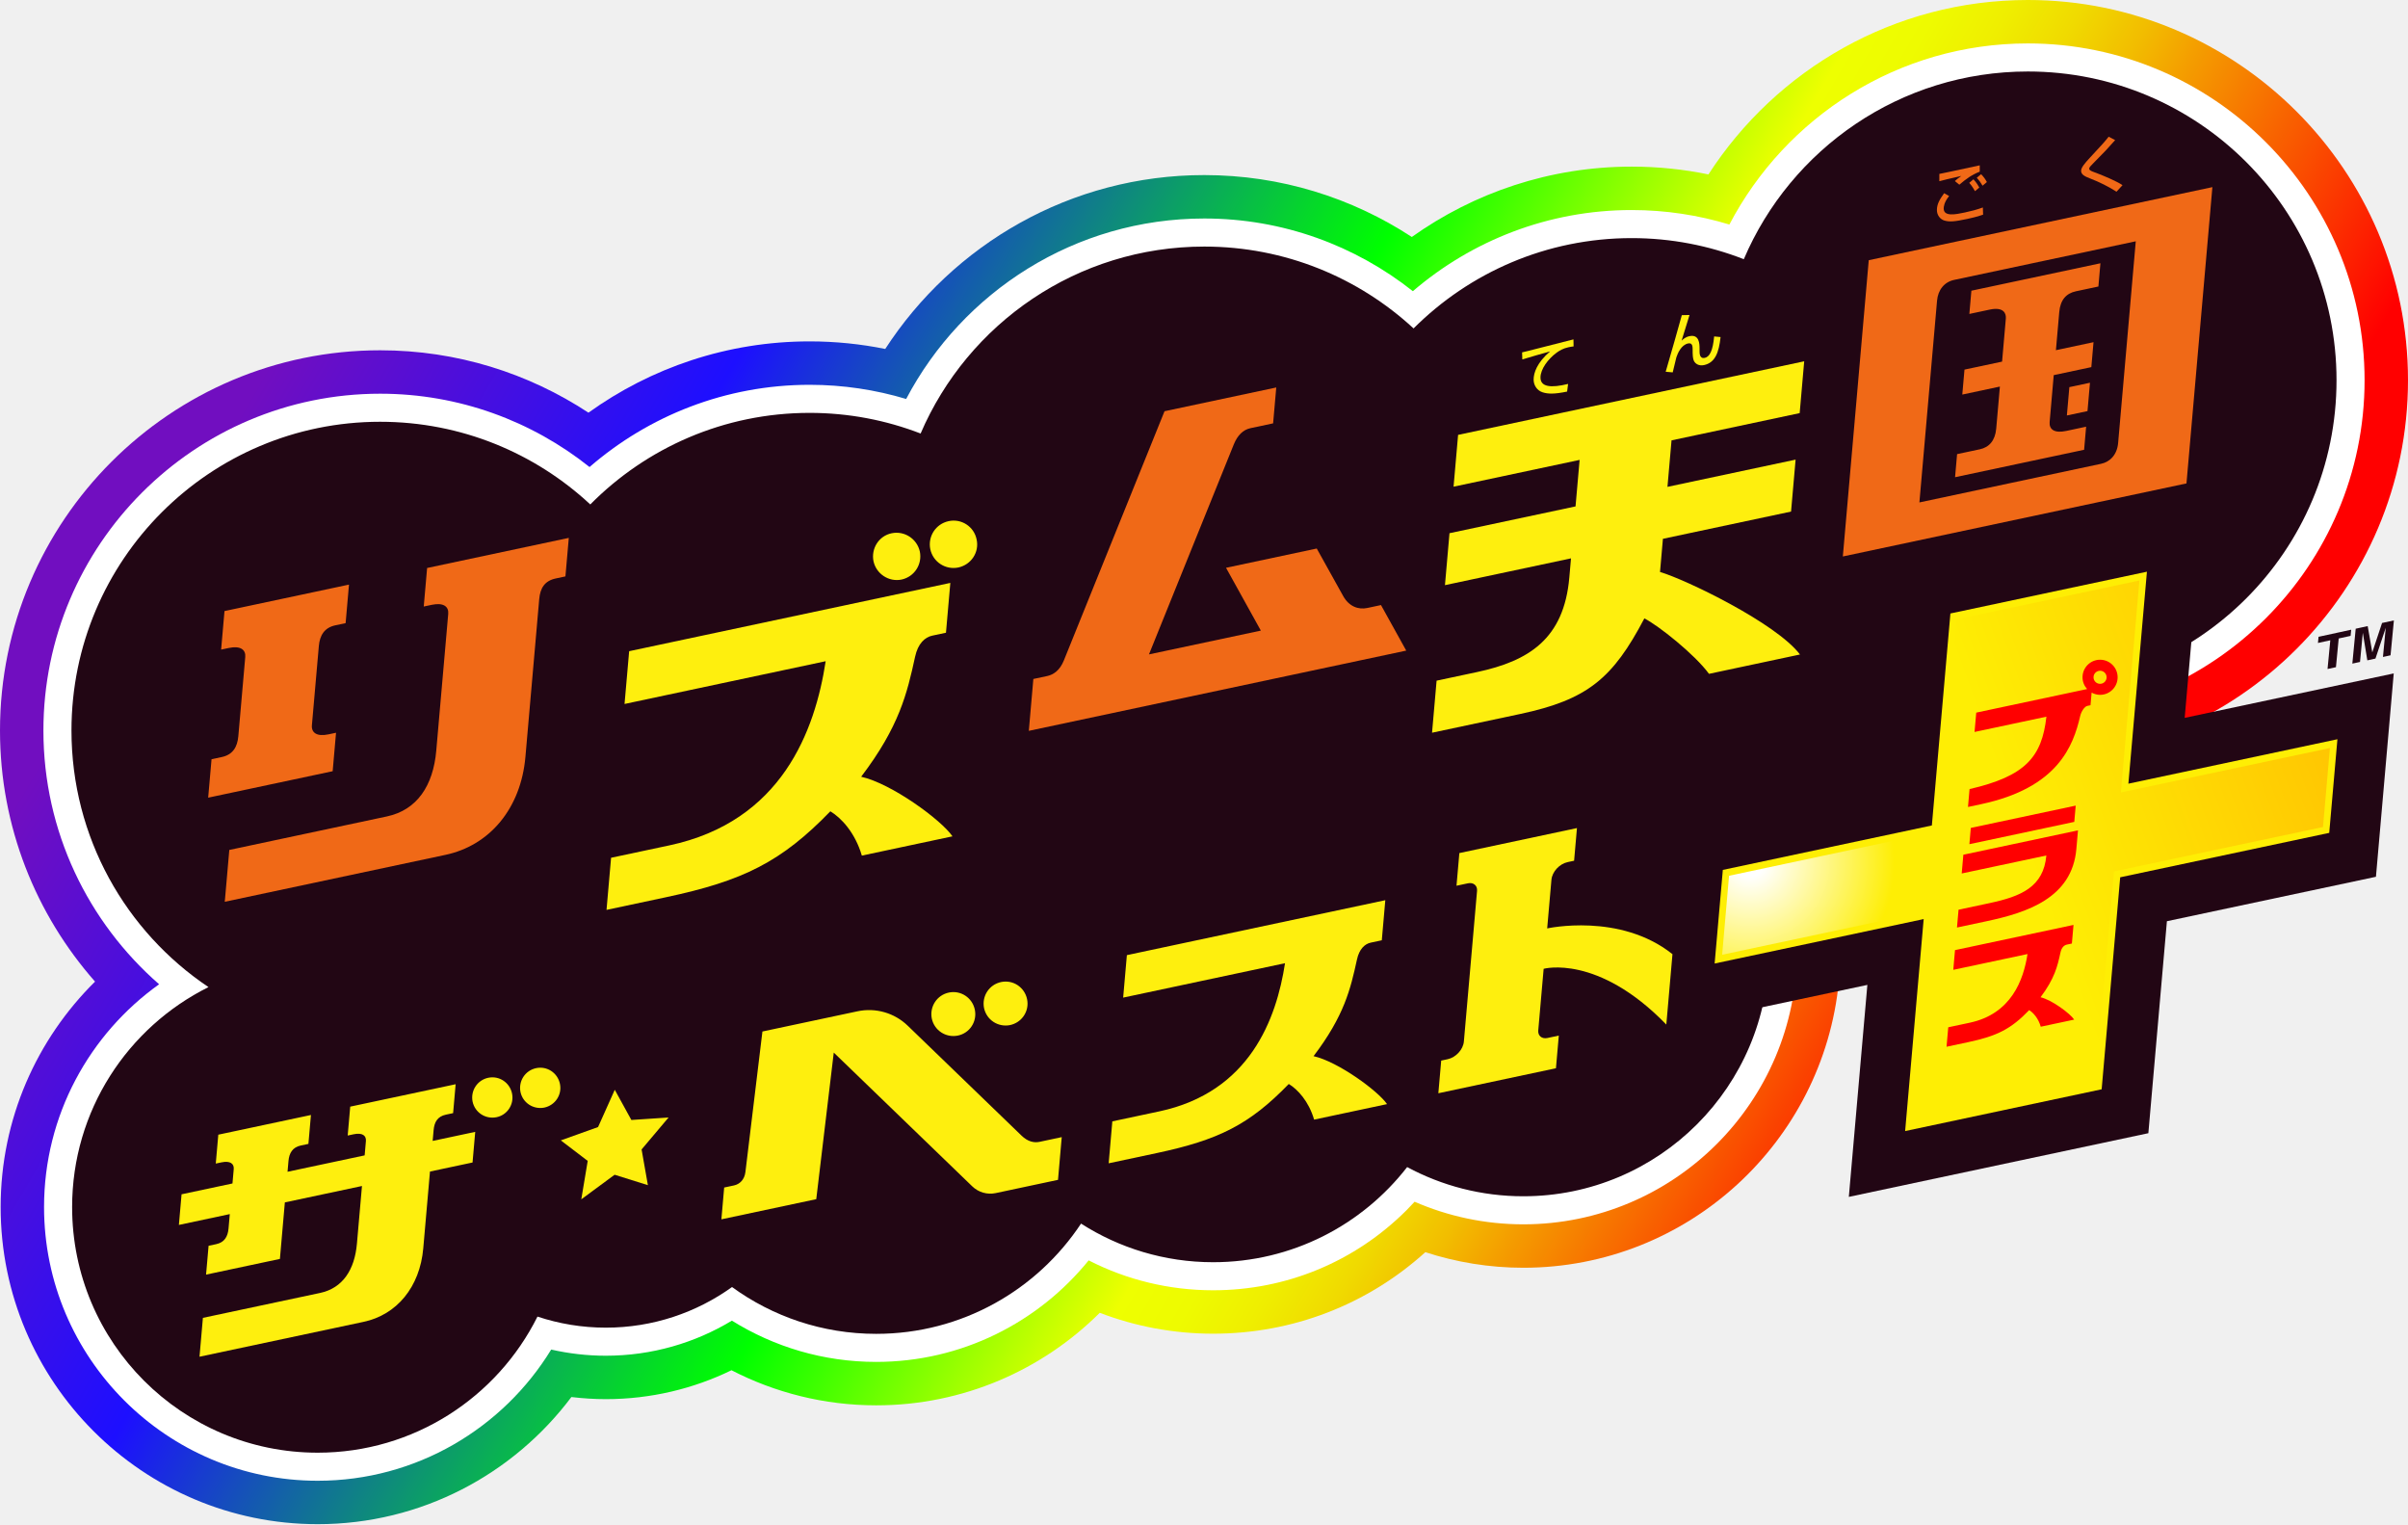
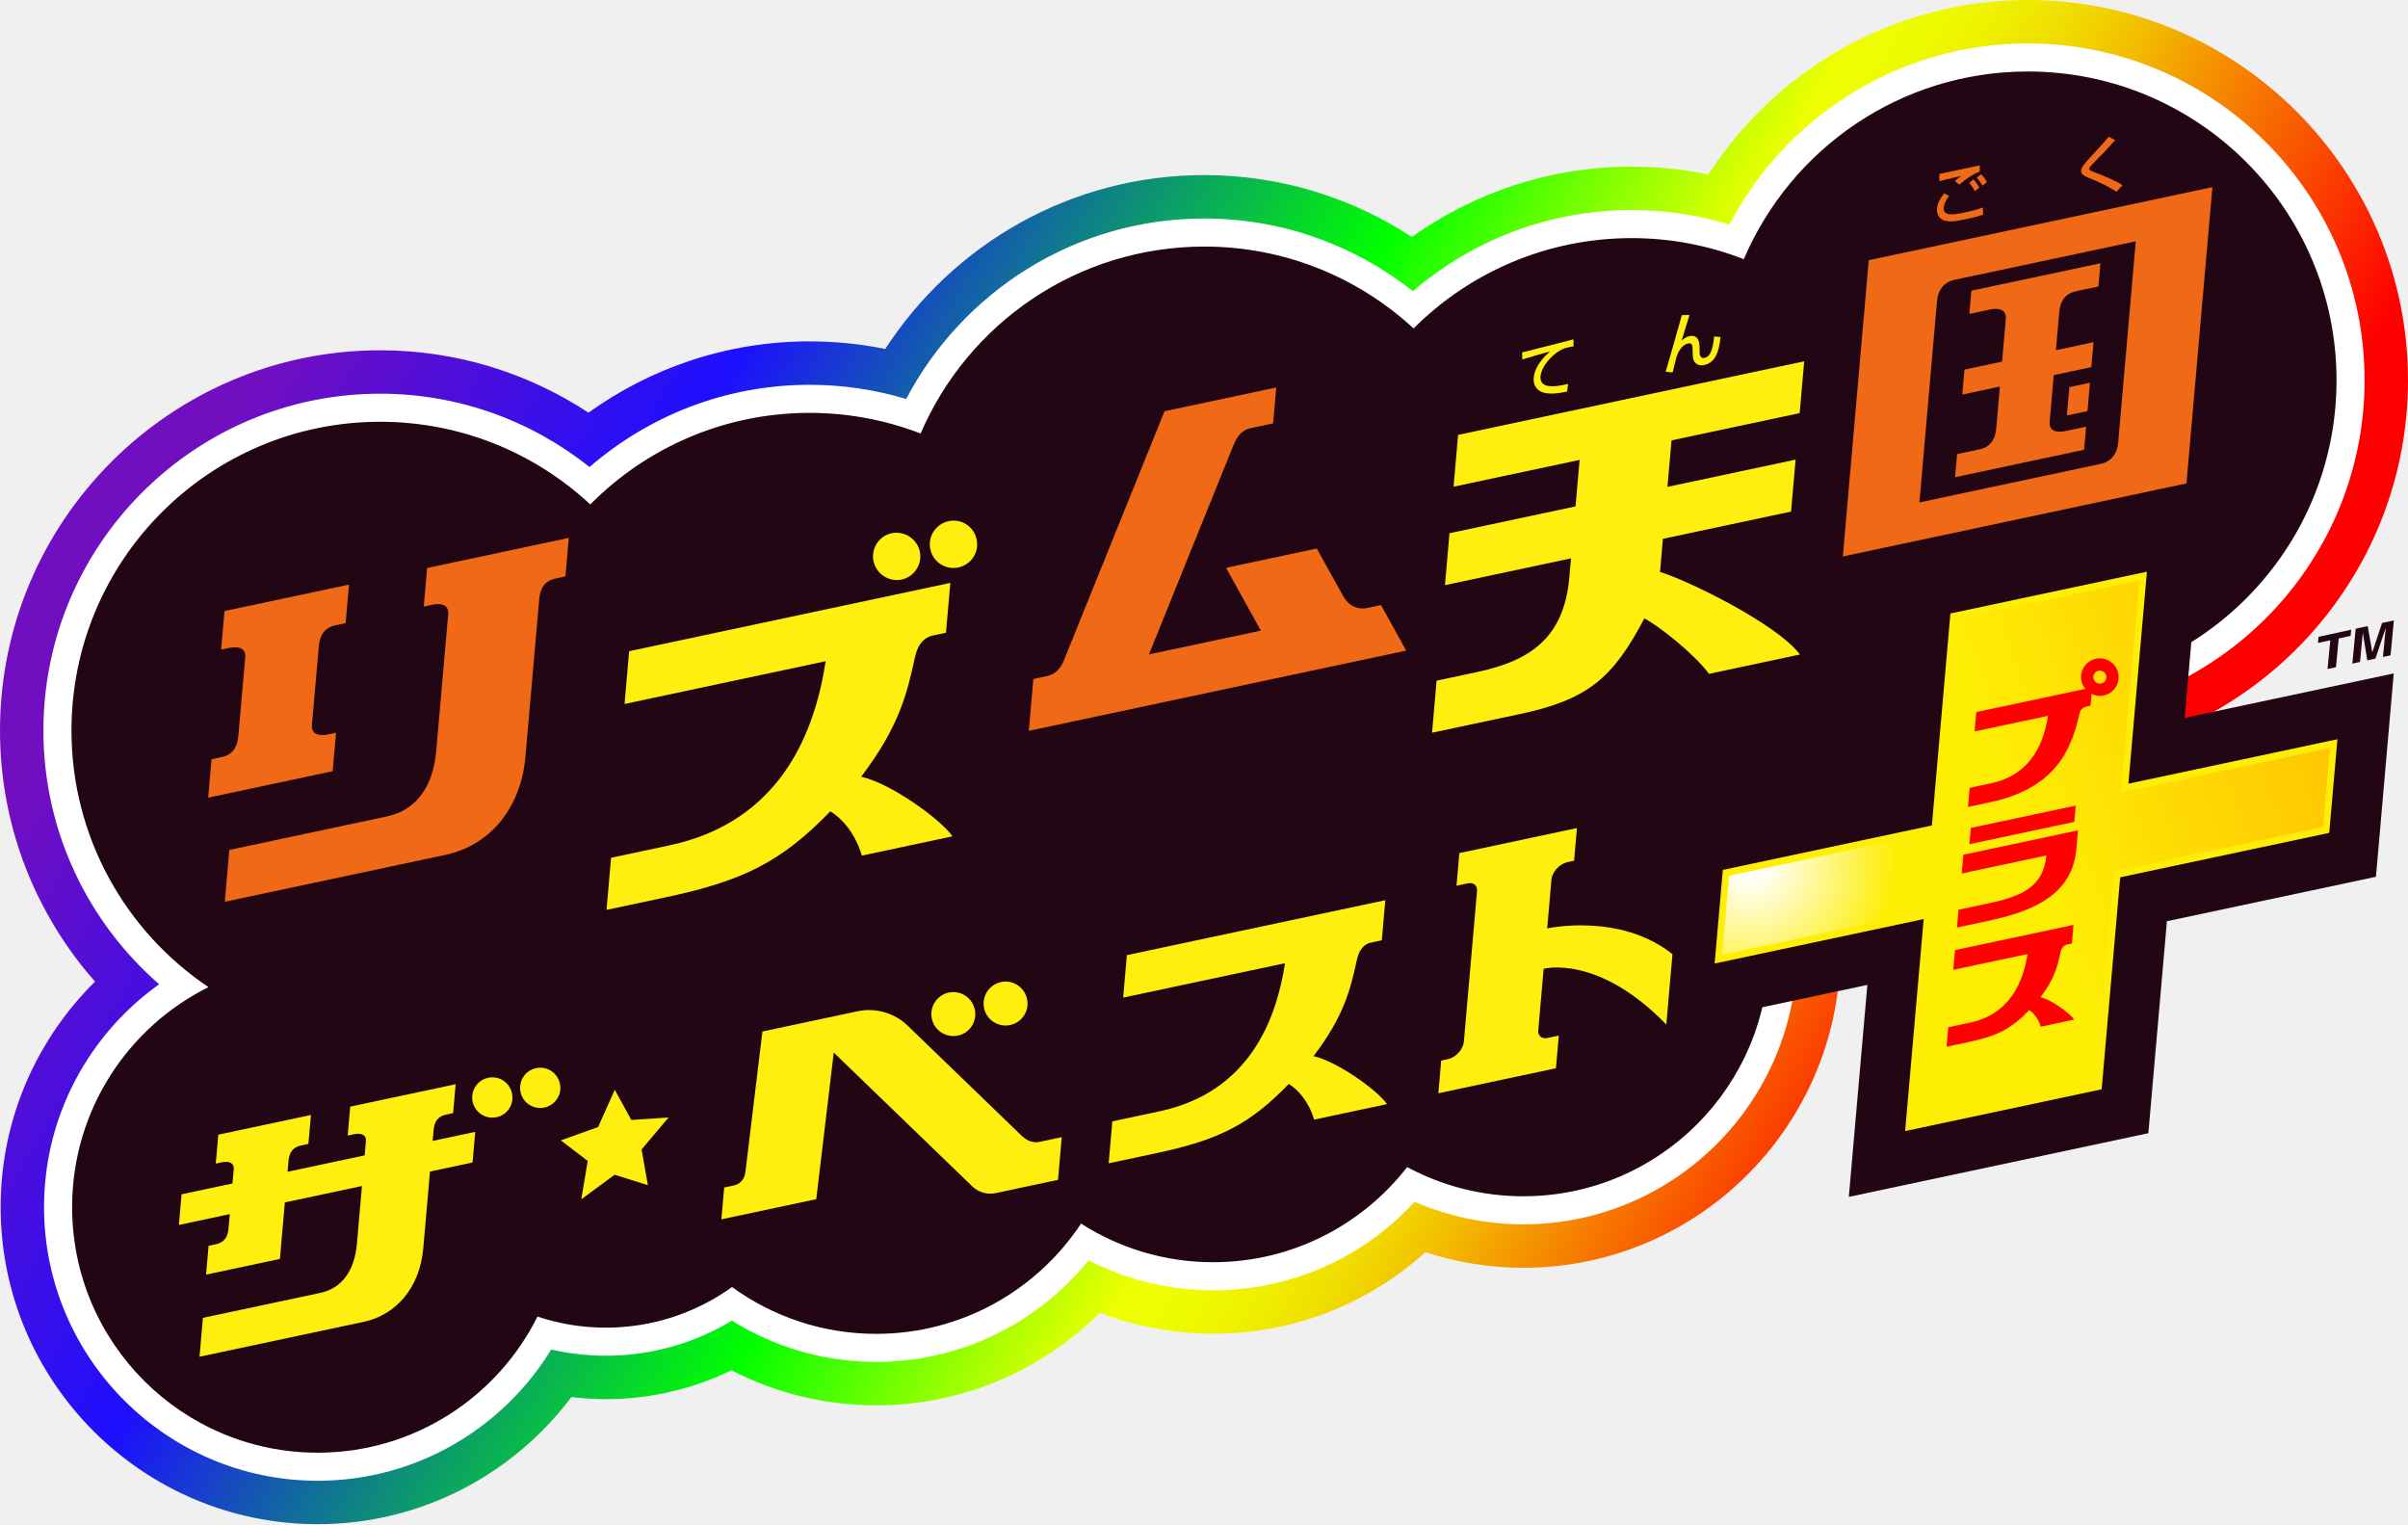
<svg xmlns="http://www.w3.org/2000/svg" xmlns:xlink="http://www.w3.org/1999/xlink" version="1.1" id="Layer_1" x="0px" y="0px" viewBox="0 0 666.667 421.904" xml:space="preserve" width="666.667" height="421.904">
-   <defs id="defs951">
-     <clipPath clipPathUnits="userSpaceOnUse" id="clipPath22">
-       <path d="M 0,316.428 H 500 V 0 H 0 Z" transform="translate(-198.8557,-101.4279)" id="path22" />
-     </clipPath>
-     <clipPath clipPathUnits="userSpaceOnUse" id="clipPath22-7">
-       <path d="M 0,316.428 H 500 V 0 H 0 Z" transform="translate(-198.8557,-101.4279)" id="path22-5" />
-     </clipPath>
-   </defs>
-   <style type="text/css" id="style874">
+   <defs id="defs34771" />
+   <style type="text/css" id="style34694">
	.st0{fill:url(#Spectrum_1_);}
	.st1{fill:#FFFFFF;}
	.st2{fill:#220614;}
	.st3{fill:#FEEE04;}
- 	.st4{fill:url(#SVGID_1_);}
- 	.st5{clip-path:url(#SVGID_2_);fill:url(#SVGID_3_);}
+ 	.st4{fill:url(#SVGID_2_);}
+ 	.st5{clip-path:url(#SVGID_3_);fill:url(#SVGID_4_);}
	.st6{fill:#FF0000;}
	.st7{fill:#FEEF0E;}
	.st8{fill:#F06917;}
</style>
  <g id="Cloud_00000017518880614512439360000012841072752615782043_" transform="scale(1.333333)">
    <linearGradient id="Spectrum_1_" gradientUnits="userSpaceOnUse" x1="411.134" y1="253.977" x2="49.333" y2="45.091">
-       <stop offset="0.05" style="stop-color:#FF0000" id="stop876" />
-       <stop offset="0.2" style="stop-color:#F49F00" id="stop878" />
-       <stop offset="0.226" style="stop-color:#F2BD00" id="stop880" />
-       <stop offset="0.258" style="stop-color:#F0DA00" id="stop882" />
-       <stop offset="0.289" style="stop-color:#EFEE00" id="stop884" />
-       <stop offset="0.32" style="stop-color:#EEFB00" id="stop886" />
-       <stop offset="0.35" style="stop-color:#EEFF00" id="stop888" />
-       <stop offset="0.5" style="stop-color:#00FF00" id="stop890" />
-       <stop offset="0.75" style="stop-color:#1D0FFF" id="stop892" />
-       <stop offset="0.95" style="stop-color:#710EC0" id="stop894" />
+       <stop offset="0.05" style="stop-color:#FF0000" id="stop34696" />
+       <stop offset="0.2" style="stop-color:#F49F00" id="stop34698" />
+       <stop offset="0.226" style="stop-color:#F2BD00" id="stop34700" />
+       <stop offset="0.258" style="stop-color:#F0DA00" id="stop34702" />
+       <stop offset="0.289" style="stop-color:#EFEE00" id="stop34704" />
+       <stop offset="0.32" style="stop-color:#EEFB00" id="stop34706" />
+       <stop offset="0.35" style="stop-color:#EEFF00" id="stop34708" />
+       <stop offset="0.5" style="stop-color:#00FF00" id="stop34710" />
+       <stop offset="0.75" style="stop-color:#1D0FFF" id="stop34712" />
+       <stop offset="0.95" style="stop-color:#710EC0" id="stop34714" />
    </linearGradient>
    <path id="Spectrum" class="st0" d="m 421.064,0 c -27.788,3.1e-4 -52.25,14.447 -66.32,36.21 -5.149,-1.06 -10.478,-1.618 -15.936,-1.618 -17.005,0 -32.757,5.423 -45.657,14.605 -12.4,-8.113 -27.199,-12.849 -43.091,-12.849 -27.741,0 -52.167,14.397 -66.248,36.098 -5.075,-1.028 -10.323,-1.572 -15.696,-1.572 -17.125,0 -32.98,5.499 -45.931,14.8 C 109.754,77.497 94.896,72.722 78.936,72.722 35.411,72.722 0,108.132 0,151.658 c 0,19.967 7.467,38.213 19.735,52.13 -12.091,11.943 -19.601,28.514 -19.601,46.811 0,36.298 29.531,65.83 65.83,65.83 21.519,0 40.659,-10.38 52.678,-26.395 2.356,0.279 4.74,0.437 7.149,0.437 9.35,0 18.203,-2.16 26.094,-6 9.014,4.645 19.223,7.285 30.043,7.285 18.101,0 34.517,-7.346 46.429,-19.209 7.418,2.837 15.363,4.337 23.543,4.336 16.437,0 31.953,-5.986 44.063,-16.923 6.411,2.089 13.245,3.233 20.345,3.233 34.141,0 62.288,-26.128 65.514,-59.437 19.37,-8.05 34.082,-25.094 38.923,-45.891 0.107,4.3e-4 0.213,0.008 0.321,0.008 C 464.59,157.872 500,122.462 500,78.936 500,35.411 464.59,0 421.064,0 Z" style="fill:url(#Spectrum_1_)" />
    <path id="White" class="st1" d="M 421.064,9.014 C 394.165,9.014 370.781,24.292 359.091,46.616 352.668,44.665 345.861,43.606 338.809,43.606 c -17.337,0 -33.208,6.357 -45.44,16.844 -11.92,-9.434 -26.961,-15.088 -43.308,-15.088 -26.845,0 -50.191,15.215 -61.905,37.467 -6.352,-1.904 -13.076,-2.941 -20.039,-2.941 -17.461,0 -33.435,6.448 -45.702,17.07 -11.946,-9.516 -27.055,-15.222 -43.479,-15.222 -38.555,0 -69.922,31.367 -69.922,69.922 0,21.001 9.319,39.854 24.024,52.682 -14.445,10.312 -23.89,27.198 -23.89,46.258 0,31.328 25.488,56.816 56.816,56.816 20.499,0 38.495,-10.915 48.488,-27.236 3.679,0.835 7.474,1.278 11.338,1.278 9.571,0 18.531,-2.663 26.183,-7.282 8.703,5.423 18.966,8.567 29.954,8.567 17.796,0 33.7,-8.23 44.126,-21.078 7.906,4.048 16.708,6.205 25.846,6.205 15.176,0 29.444,-5.91 40.175,-16.641 0.568,-0.568 1.115,-1.151 1.656,-1.739 6.925,3.011 14.556,4.69 22.576,4.69 31.328,0 56.816,-25.488 56.816,-56.816 0,-0.017 -10e-4,-0.034 -10e-4,-0.051 21.637,-6.572 37.845,-25.725 40.067,-48.908 2.587,0.291 5.212,0.456 7.875,0.456 38.556,0 69.922,-31.367 69.922,-69.922 0,-38.555 -31.366,-69.922 -69.922,-69.922 z" />
    <path id="Black" class="st2" d="m 421.065,14.842 c -26.48,6e-5 -49.206,16.06 -58.978,38.97 -7.218,-2.816 -15.063,-4.378 -23.277,-4.378 -17.686,0 -33.698,7.164 -45.295,18.747 -11.423,-10.543 -26.683,-16.991 -43.453,-16.991 -26.418,6e-5 -49.096,15.986 -58.906,38.81 -7.152,-2.757 -14.915,-4.284 -23.039,-4.284 -17.817,0 -33.931,7.275 -45.548,19.01 C 111.126,94.083 95.796,87.563 78.936,87.563 c -35.399,0 -64.095,28.696 -64.095,64.095 0,22.205 11.295,41.769 28.449,53.271 -16.779,8.347 -28.315,25.657 -28.315,45.67 6e-5,28.16 22.829,50.989 50.989,50.989 19.989,-6e-5 37.28,-11.508 45.639,-28.254 4.462,1.482 9.229,2.297 14.188,2.297 9.782,0 18.826,-3.132 26.208,-8.433 8.406,6.107 18.743,9.718 29.928,9.718 17.774,-6e-5 33.416,-9.1 42.543,-22.889 7.922,5.067 17.328,8.016 27.429,8.016 16.386,0 30.957,-7.739 40.285,-19.751 7.182,3.864 15.395,6.061 24.122,6.061 28.16,0 50.989,-22.828 50.989,-50.989 0,-1.52 -0.079,-3.021 -0.21,-4.508 23.15,-4.82 40.544,-25.334 40.544,-49.914 0,-0.449 -0.022,-0.893 -0.034,-1.339 4.344,0.929 8.847,1.429 13.469,1.429 35.398,-6e-5 64.095,-28.696 64.095,-64.095 -7e-5,-35.398 -28.696,-64.095 -64.095,-64.095 z" />
  </g>
-   <g id="_xFF0B__1_" transform="scale(1.333333)">
-     <g id="_xFF0B__2_">
-       <polygon class="st2" points="391.437,162.254 348.031,171.48 344.338,213.697 387.743,204.471 383.893,248.481 446.089,235.26 449.94,191.251 493.344,182.025 497.038,139.808 453.633,149.034 457.483,105.024 395.287,118.244 " id="polygon901" />
-       <polygon class="st3" points="401.135,171.371 357.731,180.597 356.03,200.033 399.435,190.807 395.585,234.817 436.39,226.143 440.241,182.133 483.646,172.908 485.346,153.471 441.941,162.697 445.791,118.688 404.986,127.361 " id="polygon903" />
-       <linearGradient id="SVGID_1_" gradientUnits="userSpaceOnUse" x1="358.045" y1="199.57" x2="483.274" y2="153.99" gradientTransform="translate(0.0289,-0.02789)">
-         <stop offset="0.5" style="stop-color:#FEEE04" id="stop905" />
-         <stop offset="1" style="stop-color:#FFC602" id="stop907" />
+   <g id="_xFF0B__3_" transform="scale(1.333333)">
+     <g id="_xFF0B__4_">
+       <polygon class="st2" points="391.437,162.254 348.031,171.48 344.338,213.697 387.743,204.471 383.893,248.48 446.089,235.26 449.94,191.251 493.344,182.025 497.038,139.808 453.633,149.034 457.483,105.024 395.287,118.244 " id="polygon34721" />
+       <polygon class="st3" points="401.135,171.371 357.731,180.597 356.03,200.033 399.435,190.807 395.585,234.817 436.39,226.143 440.241,182.133 483.646,172.908 485.346,153.471 441.941,162.697 445.791,118.688 404.986,127.361 " id="polygon34723" />
+       <linearGradient id="SVGID_2_" gradientUnits="userSpaceOnUse" x1="358.045" y1="199.57" x2="483.274" y2="153.99" gradientTransform="translate(0.0289,-0.02789)">
+         <stop offset="0.5" style="stop-color:#FEEE04" id="stop34725" />
+         <stop offset="1" style="stop-color:#FFC602" id="stop34727" />
      </linearGradient>
-       <polygon class="st4" points="402.429,172.587 359.024,181.813 357.589,198.211 400.994,188.985 397.144,232.995 435.097,224.928 438.947,180.918 482.352,171.692 483.787,155.293 440.382,164.519 444.232,120.51 406.279,128.577 " id="polygon910" style="fill:url(#SVGID_1_)" />
-       <g id="g925">
-         <defs id="defs913">
-           <polygon id="SVGID_6_" points="402.429,172.587 359.024,181.813 357.589,198.211 400.994,188.985 " />
+       <polygon class="st4" points="402.429,172.587 359.024,181.813 357.589,198.211 400.994,188.985 397.144,232.995 435.097,224.928 438.947,180.918 482.352,171.692 483.787,155.293 440.382,164.519 444.232,120.51 406.279,128.577 " id="polygon34730" style="fill:url(#SVGID_2_)" />
+       <g id="g34745">
+         <defs id="defs34733">
+           <polygon id="SVGID_1_" points="402.429,172.587 359.024,181.813 357.589,198.211 400.994,188.985 " />
        </defs>
-         <clipPath id="SVGID_2_">
-           <use xlink:href="#SVGID_6_" style="overflow:visible" id="use915" />
+         <clipPath id="SVGID_3_">
+           <use xlink:href="#SVGID_1_" style="overflow:visible" id="use34735" />
        </clipPath>
-         <radialGradient id="SVGID_3_" cx="357.35" cy="164.834" r="33.786" gradientTransform="matrix(0.88794,0,0,0.88794,46.09547,32.55471)" gradientUnits="userSpaceOnUse">
-           <stop offset="0.1" style="stop-color:#FFFFFF" id="stop918" />
-           <stop offset="1" style="stop-color:#FEEE04" id="stop920" />
+         <radialGradient id="SVGID_4_" cx="357.35" cy="164.834" r="33.786" gradientTransform="matrix(0.88794,0,0,0.88794,46.09547,32.55471)" gradientUnits="userSpaceOnUse">
+           <stop offset="0.1" style="stop-color:#FFFFFF" id="stop34738" />
+           <stop offset="1" style="stop-color:#FEEE04" id="stop34740" />
        </radialGradient>
-         <circle class="st5" cx="364.919" cy="180.854" r="30" clip-path="url(#SVGID_2_)" id="circle923" style="fill:url(#SVGID_3_)" />
+         <circle class="st5" cx="364.919" cy="180.854" r="30" clip-path="url(#SVGID_3_)" id="circle34743" style="fill:url(#SVGID_4_)" />
      </g>
    </g>
-     <path id="ス" class="st6" d="m 405.583,201.343 15.411,-3.276 c -0.818,5.368 -3.364,12.42 -11.992,14.254 l -4.463,0.949 -0.354,4.041 4.562,-0.97 c 5.905,-1.255 8.831,-2.712 12.591,-6.63 0.838,0.51 1.902,1.671 2.408,3.442 l 6.945,-1.476 c -0.848,-1.27 -4.674,-4.114 -6.991,-4.641 2.934,-3.896 3.526,-6.463 4.141,-9.293 0.218,-1.024 0.751,-1.515 1.317,-1.636 l 1.051,-0.224 0.338,-3.863 -24.608,5.231 z" />
-     <path id="ラ_2_" class="st6" d="m 430.708,170.628 -21.781,4.63 0.295,-3.377 21.781,-4.63 z m 0.767,1.761 -23.802,5.059 -0.34,3.891 17.572,-3.735 c -0.572,6.543 -5.266,8.502 -11.814,9.894 l -6.416,1.364 -0.323,3.697 6.172,-1.312 c 8.355,-1.776 17.723,-4.816 18.611,-14.966 z" />
-     <path id="プ_1_" class="st6" d="m 436.095,136.965 c -2.013,-0.018 -3.659,1.6 -3.677,3.613 -0.008,0.955 0.359,1.82 0.954,2.475 l -23.022,4.893 -0.351,4.013 14.922,-3.172 c -0.938,8.356 -4.332,12.349 -15.96,15.03 l -0.325,3.713 2.716,-0.577 c 15.976,-3.396 19.147,-12.124 20.57,-18.261 0.235,-1.012 0.917,-2.02 1.483,-2.14 l 0.671,-0.143 0.23,-2.625 c 0.514,0.285 1.095,0.464 1.724,0.469 2.013,0.018 3.659,-1.6 3.677,-3.613 0.018,-2.013 -1.6,-3.659 -3.613,-3.676 z m -0.044,5.004 c -0.751,-0.007 -1.354,-0.62 -1.347,-1.371 0.007,-0.751 0.62,-1.354 1.371,-1.347 0.751,0.007 1.354,0.62 1.347,1.371 -0.007,0.751 -0.62,1.354 -1.371,1.347 z" />
+     <path id="ス_3_" class="st6" d="m 405.583,201.343 15.411,-3.276 c -0.818,5.368 -3.364,12.42 -11.991,14.254 l -4.463,0.949 -0.354,4.041 4.562,-0.97 c 5.905,-1.255 8.831,-2.712 12.592,-6.63 0.838,0.51 1.902,1.671 2.408,3.442 l 6.945,-1.476 c -0.848,-1.27 -4.674,-4.114 -6.991,-4.641 2.934,-3.896 3.526,-6.463 4.141,-9.293 0.218,-1.024 0.751,-1.515 1.317,-1.636 l 1.051,-0.224 0.338,-3.863 -24.608,5.231 z" />
+     <path id="ラ_1_" class="st6" d="m 430.708,170.628 -21.781,4.63 0.295,-3.377 21.781,-4.63 z m 0.767,1.761 -23.802,5.059 -0.34,3.891 17.572,-3.735 c -0.572,6.543 -5.266,8.502 -11.814,9.894 l -6.416,1.364 -0.323,3.697 6.172,-1.312 c 8.355,-1.776 17.723,-4.816 18.611,-14.966 z" />
+     <path id="プ" class="st6" d="m 439.827,139.763 c -0.448,-2.106 -2.518,-3.45 -4.623,-3.002 -2.106,0.448 -3.45,2.518 -3.002,4.623 0.133,0.627 0.423,1.174 0.801,1.638 l -22.641,4.812 -0.352,4.018 15.229,-3.237 c -0.807,5.271 -3.243,12.181 -11.818,14.004 l -4.436,0.943 -0.347,3.968 4.534,-0.964 c 13.103,-2.785 16.828,-10.302 18.559,-18.22 0.22,-1.005 0.745,-1.489 1.308,-1.609 l 1.045,-0.222 0.215,-2.459 c 0.758,0.374 1.634,0.52 2.525,0.331 2.106,-0.448 3.45,-2.518 3.002,-4.623 z m -3.532,2.131 c -0.729,0.155 -1.446,-0.31 -1.601,-1.04 -0.155,-0.729 0.31,-1.446 1.04,-1.601 0.729,-0.155 1.446,0.31 1.601,1.04 0.155,0.729 -0.311,1.446 -1.04,1.601 z" />
  </g>
  <g id="リズム天国_ザ_x30FB_ベスト_1_" transform="scale(1.333333)">
    <path id="ト" class="st7" d="m 345.996,212.704 1.278,-14.612 c -10.9,-8.697 -26.015,-5.346 -26.015,-5.346 l 0.883,-10.094 c 0.145,-1.662 1.654,-3.309 3.377,-3.675 l 1.33,-0.283 0.593,-6.781 -24.419,5.19 -0.593,6.781 2.362,-0.502 c 1.155,-0.245 2.001,0.462 1.905,1.565 l -2.737,31.279 c -0.145,1.662 -1.654,3.309 -3.377,3.675 l -1.33,0.283 -0.593,6.781 24.419,-5.19 0.593,-6.781 -2.362,0.502 c -1.155,0.245 -2.001,-0.462 -1.905,-1.565 l 1.12,-12.801 c 0,0 11.23,-3.11 25.47,11.574 z" />
    <path id="ス_1_" class="st7" d="m 272.748,219.265 c 6.391,-8.409 7.676,-13.939 9.009,-20.038 0.473,-2.207 1.635,-3.268 2.869,-3.53 l 2.293,-0.487 0.728,-8.323 -53.662,11.406 -0.771,8.817 33.607,-7.143 c -1.772,11.566 -7.308,26.768 -26.121,30.767 l -9.733,2.069 -0.762,8.705 9.949,-2.115 c 12.877,-2.736 19.255,-5.891 27.448,-14.351 1.828,1.094 4.153,3.587 5.261,7.399 l 15.145,-3.219 c -1.853,-2.731 -10.205,-8.834 -15.259,-9.956 z" />
-     <path id="path21" d="M 0,0 C 2.477,0.48 4.075,2.903 3.559,5.381 3.043,7.858 0.656,9.456 -1.822,8.94 -4.299,8.424 -5.861,6.036 -5.381,3.559 -4.865,1.082 -2.477,-0.48 0,0 m 10.848,2.182 c 2.478,0.516 4.075,2.903 3.56,5.381 -0.516,2.478 -2.904,4.075 -5.382,3.56 C 6.549,10.606 4.987,8.219 5.467,5.741 5.983,3.264 8.371,1.702 10.848,2.182 m 10.757,-23.258 -0.775,-8.87 -12.933,-2.749 c -1.753,-0.372 -3.577,0.151 -4.867,1.396 l -28.762,27.776 -3.635,-30.431 -19.699,-4.187 0.578,6.603 2.019,0.429 c 1.209,0.254 2.2,1.196 2.394,2.801 l 3.529,29.161 19.739,4.195 c 3.758,0.799 7.667,-0.322 10.431,-2.99 l 23.644,-22.833 c 1.298,-1.255 2.612,-1.517 3.723,-1.281 z" style="fill:#feef0e;fill-opacity:1;fill-rule:nonzero;stroke:none" transform="matrix(0.9999999,0,0,-0.9999999,198.856,214.9998)" clip-path="url(#clipPath22-7)" />
+     <path id="ベ_2_" class="st7" d="m 220.461,236.076 -0.776,8.87 -12.932,2.749 c -1.754,0.373 -3.578,-0.15 -4.867,-1.396 l -28.763,-27.776 -3.634,30.431 -19.699,4.187 0.578,-6.603 2.019,-0.429 c 1.209,-0.254 2.2,-1.196 2.394,-2.801 l 3.529,-29.16 19.74,-4.196 c 3.758,-0.799 7.667,0.322 10.43,2.991 l 23.644,22.833 c 1.299,1.255 2.613,1.518 3.724,1.281 z M 209.704,212.818 c 2.478,-0.516 4.075,-2.903 3.559,-5.381 -0.516,-2.478 -2.903,-4.075 -5.381,-3.559 -2.478,0.516 -4.04,2.904 -3.559,5.381 0.516,2.478 2.904,4.04 5.381,3.559 z m -10.848,2.182 c 2.477,-0.48 4.075,-2.903 3.559,-5.381 -0.516,-2.477 -2.903,-4.075 -5.381,-3.559 -2.477,0.516 -4.04,2.904 -3.559,5.381 0.516,2.478 2.904,4.04 5.381,3.559 z" />
    <polygon id="_x2605__1_" class="st7" points="124.183,233.984 116.45,236.75 122.034,241.011 120.7,248.988 127.621,243.885 134.528,246.049 133.222,238.633 138.825,231.994 131.097,232.514 127.652,226.247 " />
    <path id="ザ_1_" class="st7" d="m 89.838,236.863 8.838,-1.879 -0.556,6.358 -8.838,1.879 -1.396,15.954 c -0.703,8.034 -5.523,13.813 -12.413,15.254 l -34.048,7.237 0.706,-8.07 24.348,-5.175 c 4.678,-1.001 7.158,-4.798 7.633,-10.222 l 1.048,-11.976 -16.013,3.404 -1.026,11.733 -15.334,3.259 0.524,-5.987 1.583,-0.337 c 1.703,-0.362 2.411,-1.564 2.558,-3.236 l 0.263,-3.003 -10.571,2.247 0.556,-6.358 10.571,-2.247 0.26,-2.97 c 0.098,-1.127 -0.717,-1.801 -2.559,-1.41 l -1.168,0.248 0.525,-5.998 19.235,-4.089 -0.525,5.999 -1.58,0.336 c -1.708,0.363 -2.415,1.568 -2.56,3.225 l -0.195,2.229 16.013,-3.404 0.26,-2.972 c 0.099,-1.127 -0.722,-1.798 -2.561,-1.407 l -1.221,0.26 0.525,-5.998 21.891,-4.653 -0.525,5.999 -1.498,0.318 c -1.727,0.367 -2.405,1.518 -2.553,3.215 z m 26.428,-11.849 c -0.473,-2.271 -2.662,-3.736 -4.933,-3.263 -2.271,0.473 -3.703,2.662 -3.263,4.933 0.473,2.271 2.662,3.703 4.933,3.263 2.271,-0.473 3.736,-2.662 3.263,-4.933 z m -14.879,-1.262 c -2.271,0.473 -3.703,2.662 -3.263,4.933 0.473,2.271 2.662,3.703 4.933,3.263 2.271,-0.44 3.736,-2.662 3.263,-4.933 -0.473,-2.271 -2.662,-3.736 -4.933,-3.263 z" />
    <path id="国_1_" class="st8" d="m 429.683,80.37 4.282,-0.91 -0.515,5.885 -4.282,0.91 z m 3.484,8.215 -4.166,0.886 c -2.433,0.517 -3.545,-0.328 -3.411,-1.86 l 0.851,-9.732 7.807,-1.66 0.453,-5.179 -7.807,1.659 0.694,-7.927 c 0.22,-2.516 1.448,-3.871 3.447,-4.296 l 4.678,-0.994 0.422,-4.825 -26.795,5.695 -0.422,4.825 4.218,-0.897 c 2.948,-0.627 3.45,0.824 3.36,1.86 l -0.782,8.934 -7.807,1.66 -0.453,5.179 7.807,-1.659 -0.763,8.725 c -0.217,2.482 -1.463,3.884 -3.396,4.295 l -4.73,1.005 -0.419,4.793 26.795,-5.695 z m 26.216,-49.734 -5.381,61.509 -71.353,15.167 5.381,-61.509 z m -15.908,11.242 -37.711,8.016 c -2.027,0.425 -3.356,2.052 -3.553,4.318 l -3.664,41.879 37.711,-8.016 c 1.875,-0.388 3.341,-1.892 3.553,-4.318 z" />
    <path id="く_1_" class="st8" d="m 434.735,35.703 c -0.366,-0.133 -0.933,-0.342 -0.933,-0.672 2.7e-4,-0.277 0.253,-0.542 0.871,-1.161 2.462,-2.487 2.739,-2.771 4.52,-4.784 l -1.349,-0.702 c -0.884,1.111 -1.224,1.486 -3.775,4.23 -1.313,1.413 -1.945,2.207 -1.945,2.853 -6.7e-4,0.844 0.908,1.205 1.929,1.607 1.903,0.743 3.719,1.636 5.42,2.725 l 1.25,-1.36 c -1.147,-0.785 -4.135,-2.075 -5.988,-2.735 z" />
    <path id="ご_1_" class="st8" d="m 409.769,37.225 c 0.666,0.702 1.1,1.494 1.216,1.71 l -0.897,0.753 c -0.576,-1.042 -0.985,-1.491 -1.19,-1.728 z m 1.895,1.325 0.896,-0.753 c -0.269,-0.519 -0.691,-1.125 -1.202,-1.632 l -0.897,0.74 c 0.499,0.55 0.755,0.897 1.203,1.645 z m -3.693,5.565 c -1.922,0.409 -4.382,0.904 -4.38,-0.837 3.1e-4,-0.281 0.053,-1.27 1.129,-2.583 l -1.037,-0.583 c -0.936,1.297 -1.5,2.261 -1.501,3.492 -9.2e-4,1.058 0.677,1.932 1.561,2.185 1.088,0.318 2.177,0.207 4.7,-0.33 1.986,-0.422 2.882,-0.733 3.331,-0.895 l -0.05,-1.489 c -1.242,0.452 -2.498,0.772 -3.753,1.039 z m -2.057,-6.525 0.922,0.755 c 1.486,-1.267 2.627,-2.072 4.241,-2.709 l 0.001,-1.312 c -0.82,0.174 -4.868,1.048 -5.777,1.241 -0.64,0.136 -2.229,0.474 -2.614,0.542 l -0.001,1.513 c 0.82,-0.228 1.922,-0.489 4.561,-1.09 -0.834,0.606 -0.924,0.679 -1.334,1.06 z" />
    <path id="天_1_" class="st7" d="m 344.689,118.745 0.602,-6.885 26.607,-5.655 0.943,-10.784 -26.607,5.655 0.845,-9.656 26.607,-5.655 0.941,-10.757 -71.866,15.276 -0.941,10.757 26.173,-5.563 -0.845,9.656 -26.173,5.563 -0.943,10.784 26.173,-5.563 -0.349,3.988 c -1.117,12.77 -8.446,17.334 -19.171,19.621 l -8.388,1.783 -0.946,10.808 18.268,-3.883 c 14.03,-2.976 19.272,-7.397 25.818,-19.851 2.868,1.441 10.476,7.47 13.421,11.51 l 18.893,-4.016 c -4.974,-6.557 -23.906,-15.644 -29.064,-17.131 z" />
    <path id="ん_1_" class="st7" d="m 355.928,69.846 c -0.272,2.98 -0.934,4.237 -1.952,4.453 -1.08,0.23 -1.078,-0.98 -1.078,-1.365 l 10e-4,-0.571 c 0.002,-0.957 -0.045,-3.006 -2.091,-2.571 -0.864,0.184 -1.36,0.661 -1.64,0.933 0.218,-0.763 1.392,-4.48 1.648,-5.332 l -1.6,0.035 c -0.563,2.006 -2.353,8.404 -3.35,11.751 l 1.46,0.128 c 0.09,-0.378 0.73,-3.051 0.756,-3.123 0.268,-0.801 0.996,-2.576 2.432,-2.881 0.953,-0.203 0.952,0.661 0.95,1.511 l -7.9e-4,0.452 c -5.5e-4,0.293 0.036,1.081 0.212,1.536 0.279,0.724 1.091,1.216 2.133,0.995 2.338,-0.497 3.104,-2.613 3.453,-5.822 z" />
    <path id="て_1_" class="st7" d="m 323.209,73.225 c 0.583,-0.421 1.339,-0.893 2.453,-1.13 0.533,-0.113 0.818,-0.148 1.078,-0.178 l -0.023,-1.458 c -1.276,0.323 -6.963,1.765 -8.028,2.043 -0.854,0.221 -1.785,0.47 -2.639,0.652 l 0.047,1.466 c 1.921,-0.577 3.841,-1.14 5.774,-1.667 -2.766,2.349 -3.425,4.509 -3.428,5.843 -0.002,1.205 0.726,2.28 1.84,2.639 1.127,0.369 2.452,0.411 5.116,-0.142 l 0.201,-1.584 c -3.568,0.875 -5.735,0.636 -5.731,-1.333 0.003,-1.748 1.58,-3.858 3.341,-5.151 z" />
    <path id="ム_1_" class="st8" d="m 286.751,125.616 -2.841,0.604 c -1.859,0.4 -3.805,-0.313 -5.003,-2.465 l -5.496,-9.879 -18.835,4.003 7.228,13.04 -23.231,4.938 17.612,-43.592 c 0.77,-1.905 1.942,-3.039 3.44,-3.368 l 4.727,-1.005 0.652,-7.45 -23.2,4.931 -20.912,51.76 c -0.81,2.005 -2.118,2.932 -3.449,3.215 l -2.876,0.611 -0.942,10.769 78.367,-16.658 z" />
    <path id="ズ_1_" class="st7" d="m 181.377,116.527 c -0.539,-2.636 1.108,-5.29 3.793,-5.824 2.636,-0.539 5.235,1.154 5.824,3.794 0.539,2.636 -1.103,5.239 -3.794,5.824 -2.635,0.539 -5.235,-1.154 -5.824,-3.793 z m -2.564,44.728 c 7.943,-10.45 9.54,-17.323 11.196,-24.903 0.588,-2.743 2.032,-4.061 3.565,-4.387 l 2.849,-0.606 0.905,-10.343 -66.69,14.176 -0.959,10.957 41.766,-8.878 c -2.202,14.373 -9.082,33.267 -32.463,38.237 l -12.096,2.571 -0.947,10.819 12.364,-2.629 c 16.004,-3.401 23.929,-7.321 34.112,-17.835 2.272,1.36 5.161,4.458 6.538,9.196 l 18.822,-4.001 c -2.303,-3.394 -12.683,-10.979 -18.964,-12.373 z m 23.972,-49.265 c -0.535,-2.686 -3.184,-4.383 -5.824,-3.793 -2.69,0.585 -4.332,3.188 -3.794,5.824 0.585,2.69 3.189,4.332 5.824,3.793 2.69,-0.585 4.383,-3.184 3.794,-5.824 z" />
    <path id="リ_1_" class="st8" d="m 69.076,160.107 -25.85,5.495 0.698,-7.983 2.127,-0.452 c 2.289,-0.487 3.24,-2.091 3.435,-4.321 l 1.439,-16.444 c 0.131,-1.502 -0.965,-2.4 -3.44,-1.874 l -1.57,0.333 0.7,-7.999 25.85,-5.495 -0.7,7.999 -2.123,0.451 c -2.295,0.488 -3.245,2.096 -3.438,4.306 l -1.439,16.444 c -0.132,1.512 0.976,2.413 3.444,1.889 l 1.565,-0.333 z m 19.611,-42.187 -0.7,7.999 1.641,-0.349 c 2.471,-0.525 3.575,0.367 3.443,1.87 l -2.486,28.412 c -0.633,7.233 -3.964,12.302 -10.25,13.646 l -32.721,6.955 -0.941,10.762 45.756,-9.726 c 9.26,-1.937 15.733,-9.653 16.671,-20.366 l 2.864,-32.737 c 0.198,-2.263 1.108,-3.799 3.429,-4.292 l 2.013,-0.428 0.7,-7.999 z" />
  </g>
  <path id="_x2122_" class="st2" d="m 662.761,171.736 -0.928,9.66 -2.1,0.456 0.775,-8.07 -2.851,8.521 -2.248,0.488 -1.25,-7.63 -0.775,8.07 -2.125,0.462 0.928,-9.662 3.32,-0.72 1.265,7.227 0.025,-0.005 2.688,-8.087 z m -21.023,6.242 3.418,-0.742 -0.764,7.948 2.327,-0.505 0.764,-7.948 3.295,-0.715 0.164,-1.708 -9.04,1.963 z" style="stroke-width:1.333" />
</svg>
